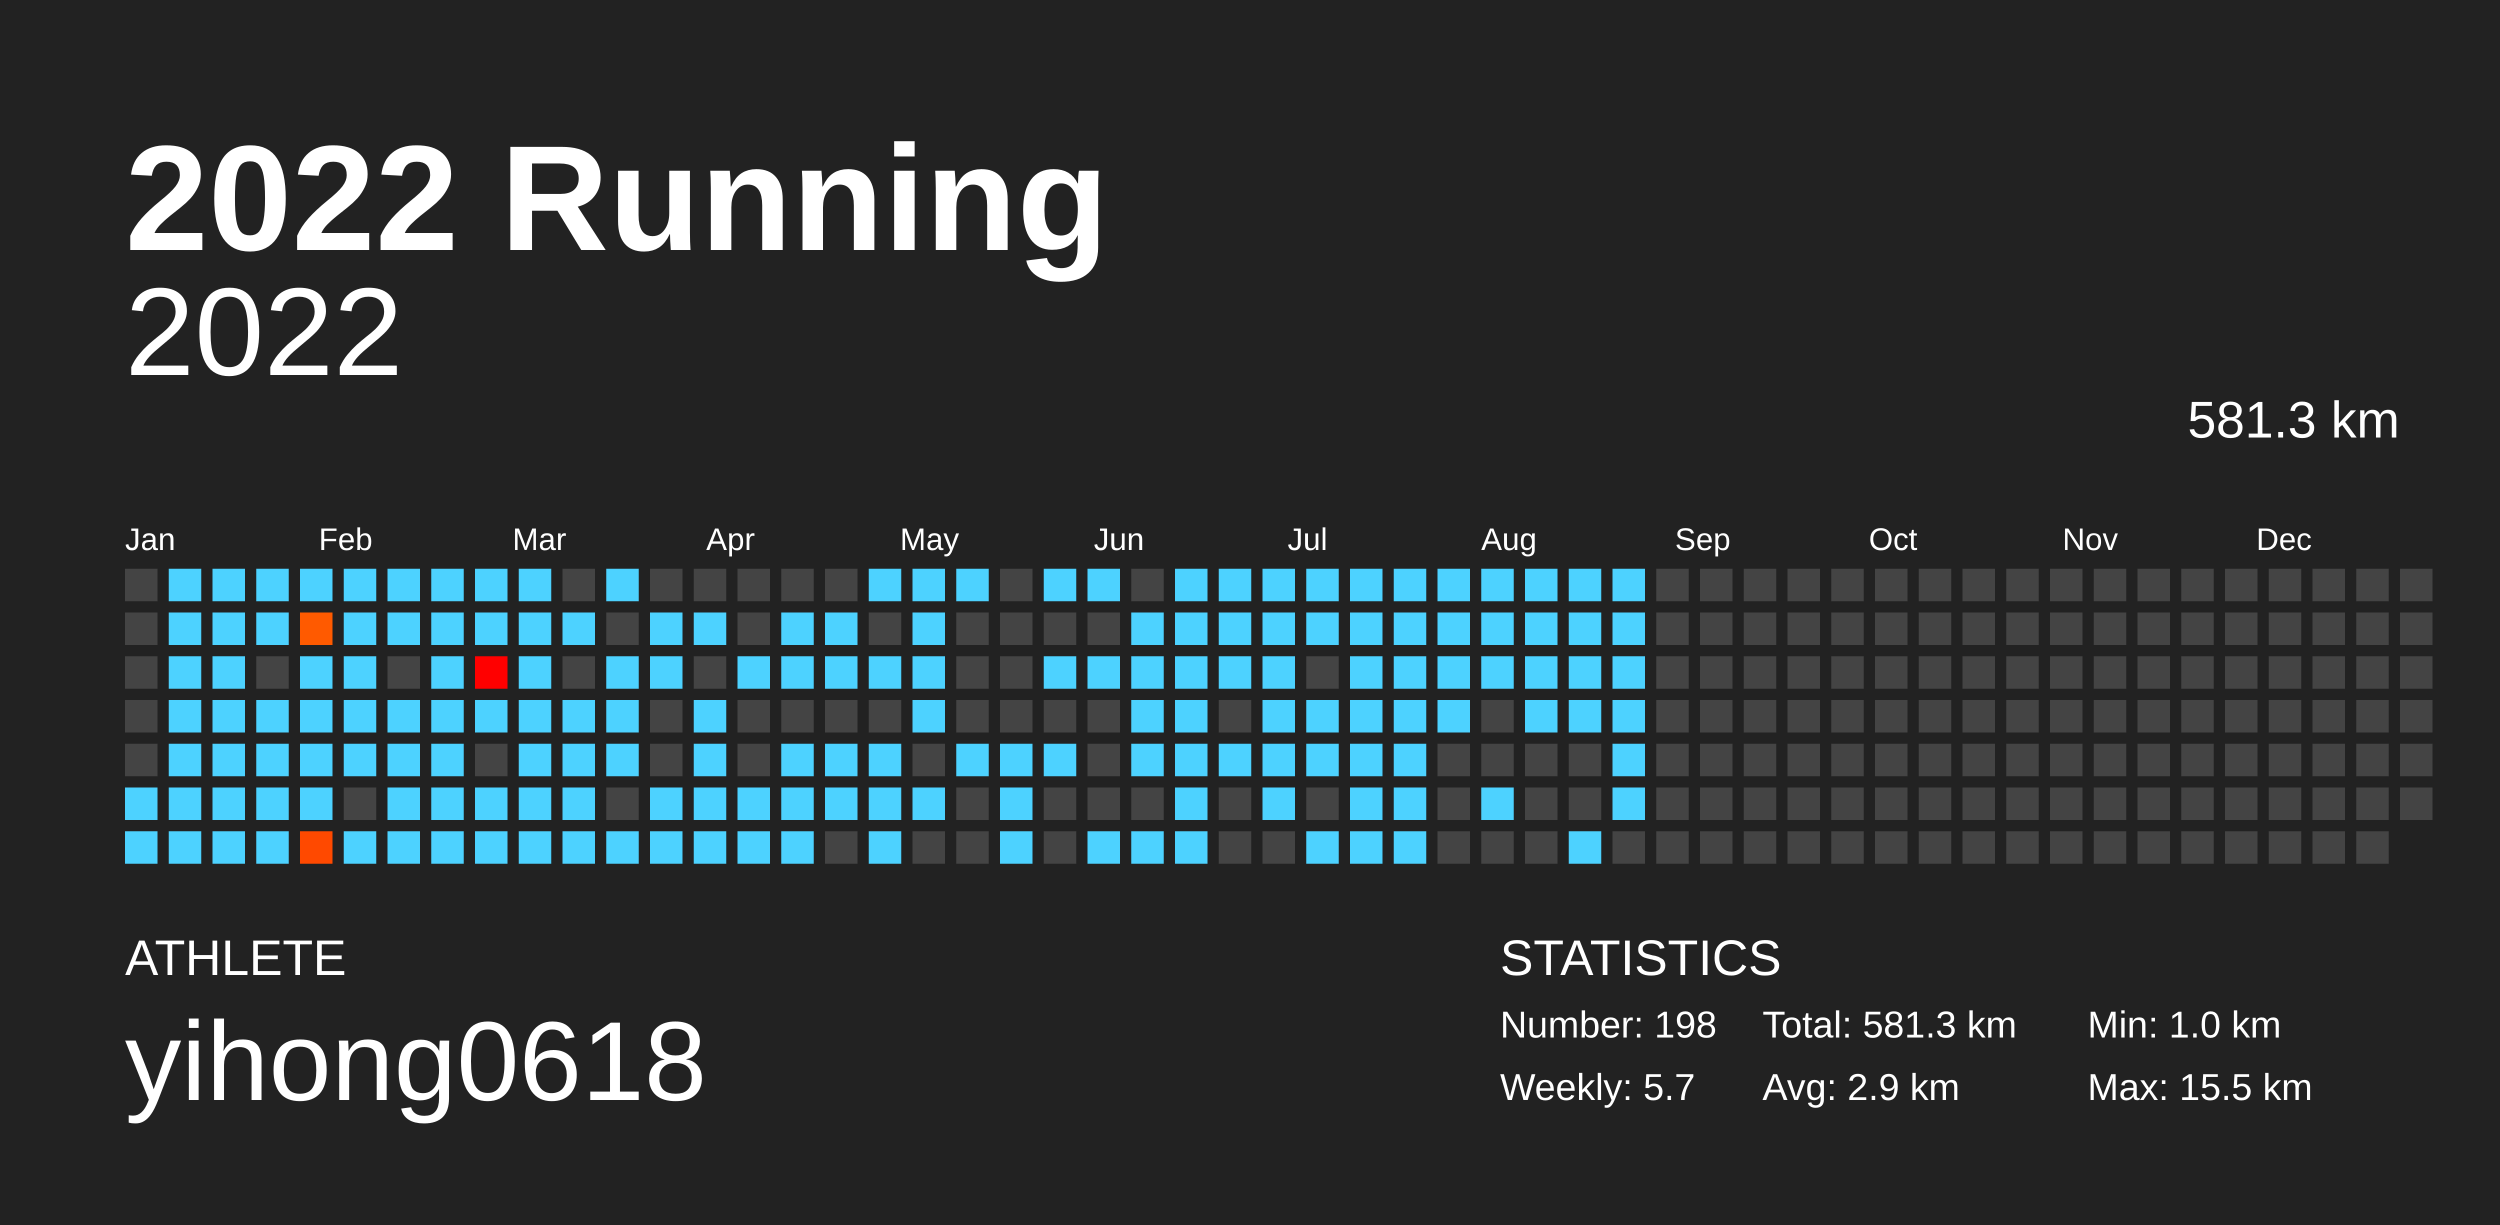
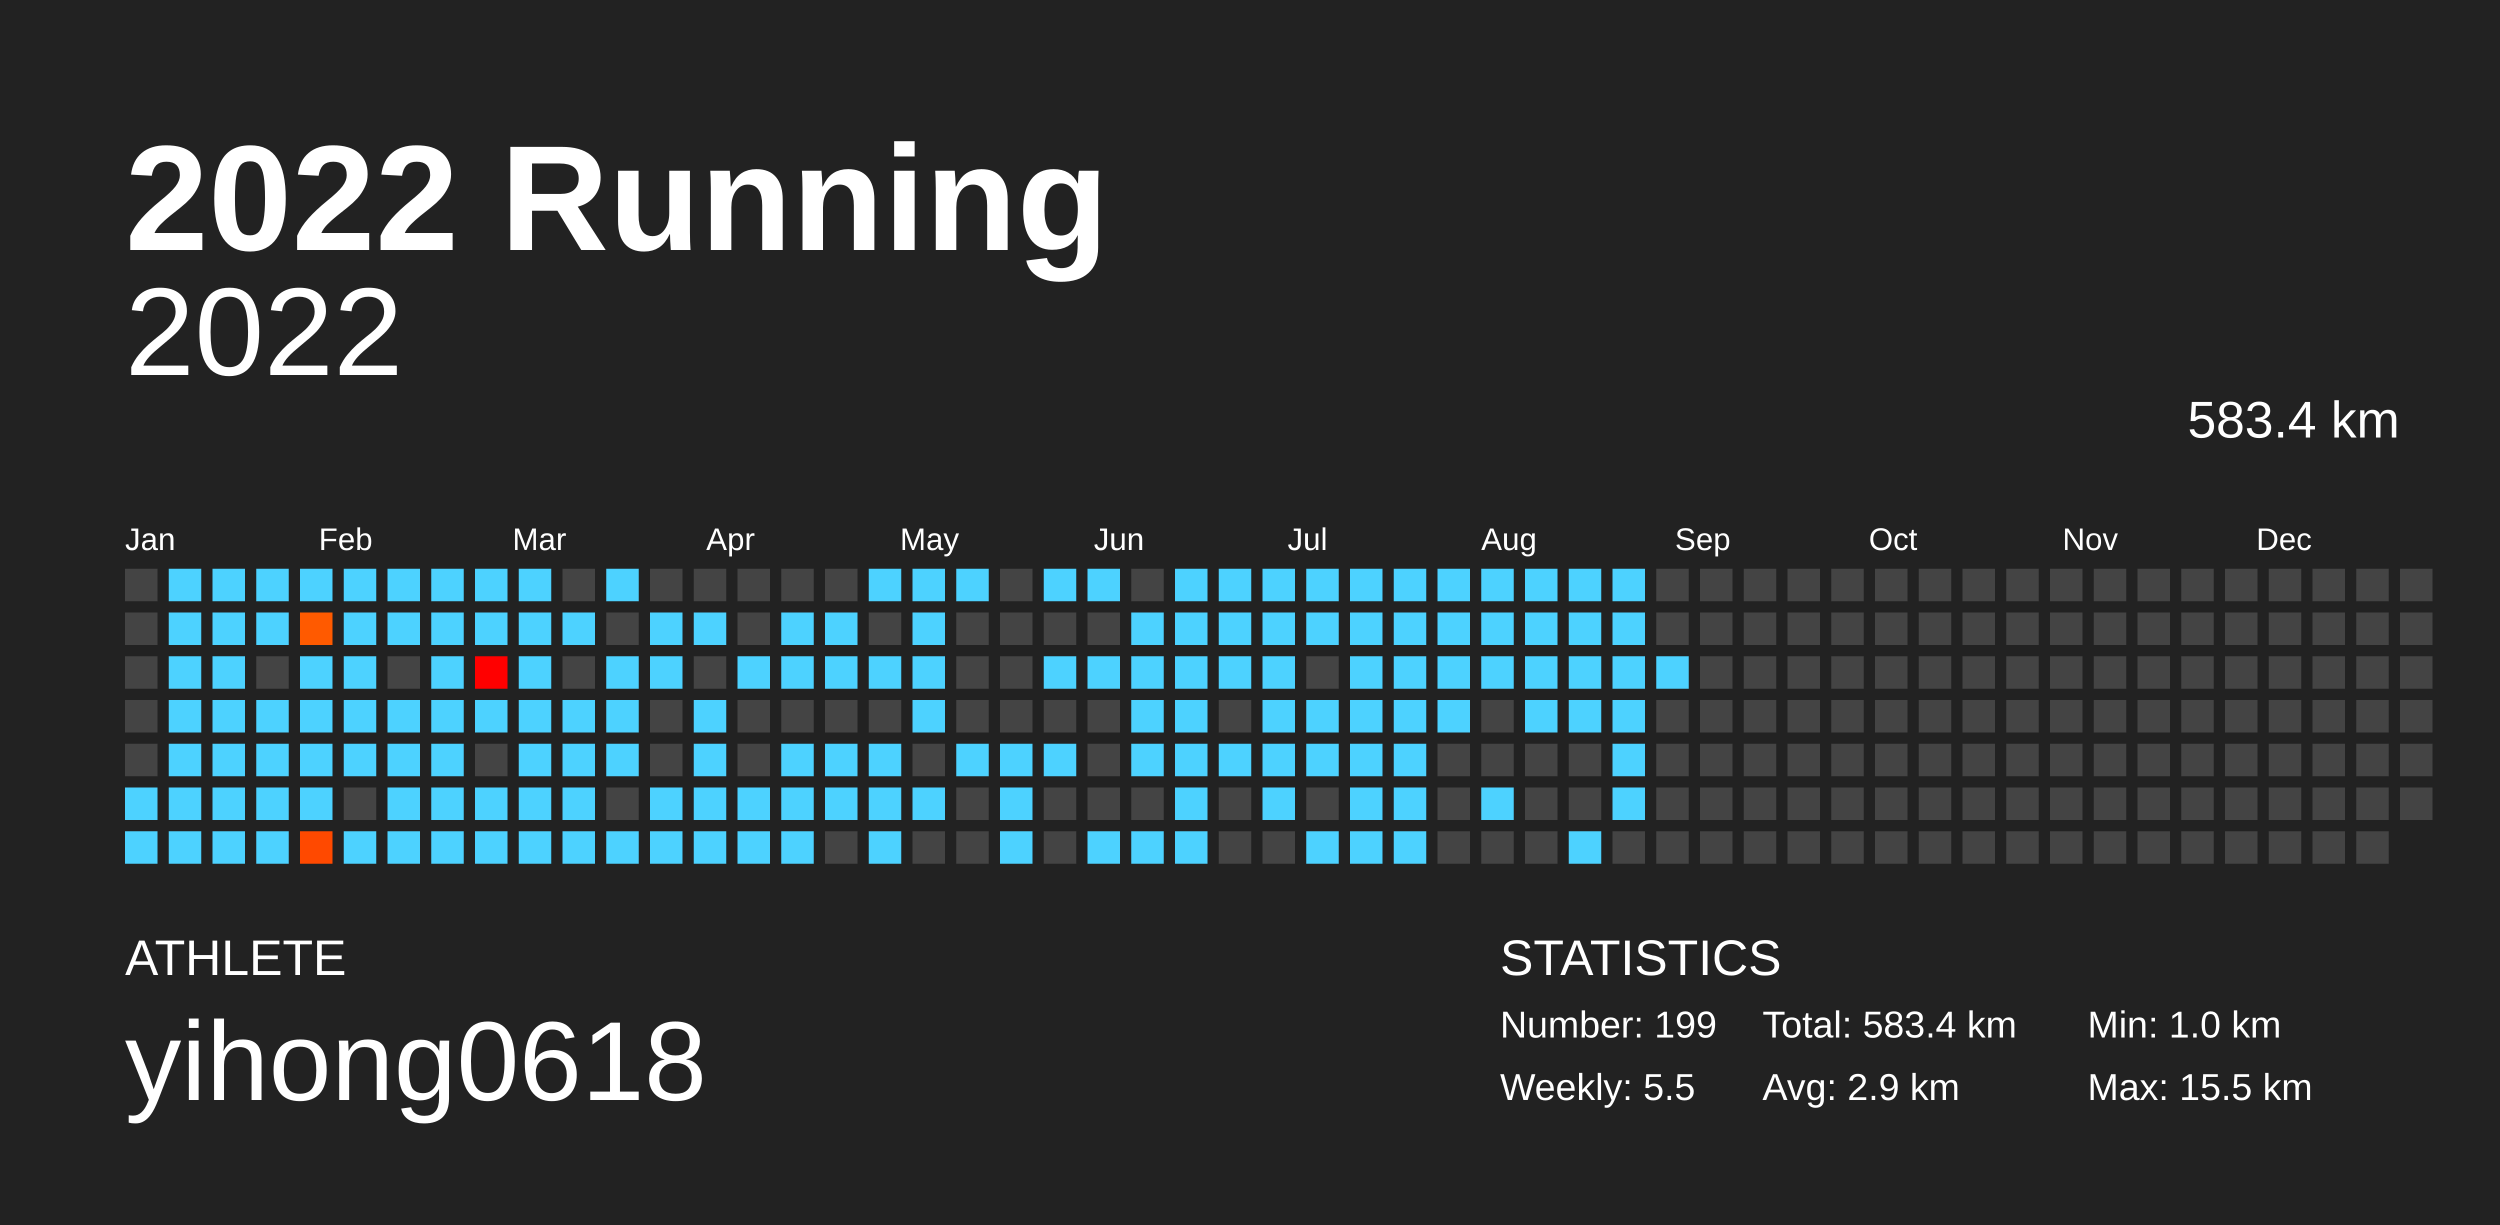
<svg xmlns="http://www.w3.org/2000/svg" baseProfile="full" height="98mm" version="1.1" viewBox="0,0,200,98" width="200mm">
  <defs />
  <rect fill="#222222" height="98" width="200" x="0" y="0" />
  <text fill="#FFFFFF" style="font-size:12px; font-family:Arial; font-weight:bold;" x="10" y="20">2022 Running</text>
  <text fill="#FFFFFF" style="font-size:4px; font-family:Arial" x="10" y="78">ATHLETE</text>
  <text fill="#FFFFFF" style="font-size:9px; font-family:Arial" x="10" y="88">yihong0618</text>
  <text fill="#FFFFFF" style="font-size:4px; font-family:Arial" x="120" y="78">STATISTICS</text>
-   <text fill="#FFFFFF" style="font-size:3px; font-family:Arial" x="120" y="83">Number: 198</text>
-   <text fill="#FFFFFF" style="font-size:3px; font-family:Arial" x="120" y="88">Weekly: 5.7</text>
-   <text fill="#FFFFFF" style="font-size:3px; font-family:Arial" x="141" y="83">Total: 581.3 km</text>
+   <text fill="#FFFFFF" style="font-size:3px; font-family:Arial" x="120" y="83">Number: 199</text>
+   <text fill="#FFFFFF" style="font-size:3px; font-family:Arial" x="120" y="88">Weekly: 5.5</text>
+   <text fill="#FFFFFF" style="font-size:3px; font-family:Arial" x="141" y="83">Total: 583.4 km</text>
  <text fill="#FFFFFF" style="font-size:3px; font-family:Arial" x="141" y="88">Avg: 2.9 km</text>
  <text fill="#FFFFFF" style="font-size:3px; font-family:Arial" x="167" y="83">Min: 1.0 km</text>
  <text fill="#FFFFFF" style="font-size:3px; font-family:Arial" x="167" y="88">Max: 15.5 km</text>
  <text alignment-baseline="hanging" fill="#FFFFFF" style="font-size:10.0px; font-family:Arial;" x="10" y="30">2022</text>
-   <text alignment-baseline="hanging" fill="#FFFFFF" style="font-size:4.125px; font-family:Arial;" x="175" y="35">581.3 km</text>
+   <text alignment-baseline="hanging" fill="#FFFFFF" style="font-size:4.125px; font-family:Arial;" x="175" y="35">583.4 km</text>
  <text fill="#FFFFFF" style="font-size:2.5px; font-family:Arial" x="10.0" y="44">Jan</text>
  <text fill="#FFFFFF" style="font-size:2.5px; font-family:Arial" x="25.5" y="44">Feb</text>
  <text fill="#FFFFFF" style="font-size:2.5px; font-family:Arial" x="41.0" y="44">Mar</text>
  <text fill="#FFFFFF" style="font-size:2.5px; font-family:Arial" x="56.5" y="44">Apr</text>
  <text fill="#FFFFFF" style="font-size:2.5px; font-family:Arial" x="72.0" y="44">May</text>
  <text fill="#FFFFFF" style="font-size:2.5px; font-family:Arial" x="87.5" y="44">Jun</text>
  <text fill="#FFFFFF" style="font-size:2.5px; font-family:Arial" x="103.0" y="44">Jul</text>
  <text fill="#FFFFFF" style="font-size:2.5px; font-family:Arial" x="118.5" y="44">Aug</text>
  <text fill="#FFFFFF" style="font-size:2.5px; font-family:Arial" x="134.0" y="44">Sep</text>
  <text fill="#FFFFFF" style="font-size:2.5px; font-family:Arial" x="149.5" y="44">Oct</text>
  <text fill="#FFFFFF" style="font-size:2.5px; font-family:Arial" x="165.0" y="44">Nov</text>
  <text fill="#FFFFFF" style="font-size:2.5px; font-family:Arial" x="180.5" y="44">Dec</text>
  <rect fill="#444444" height="2.6" width="2.6" x="10.0" y="45.5" />
  <rect fill="#444444" height="2.6" width="2.6" x="10.0" y="49.0" />
  <rect fill="#444444" height="2.6" width="2.6" x="10.0" y="52.5" />
  <rect fill="#444444" height="2.6" width="2.6" x="10.0" y="56.0" />
  <rect fill="#444444" height="2.6" width="2.6" x="10.0" y="59.5" />
  <rect fill="#4dd2ff" height="2.6" width="2.6" x="10.0" y="63.0" />
  <rect fill="#4dd2ff" height="2.6" width="2.6" x="10.0" y="66.5" />
  <rect fill="#4dd2ff" height="2.6" width="2.6" x="13.5" y="45.5" />
  <rect fill="#4dd2ff" height="2.6" width="2.6" x="13.5" y="49.0" />
  <rect fill="#4dd2ff" height="2.6" width="2.6" x="13.5" y="52.5" />
  <rect fill="#4dd2ff" height="2.6" width="2.6" x="13.5" y="56.0" />
  <rect fill="#4dd2ff" height="2.6" width="2.6" x="13.5" y="59.5" />
  <rect fill="#4dd2ff" height="2.6" width="2.6" x="13.5" y="63.0" />
  <rect fill="#4dd2ff" height="2.6" width="2.6" x="13.5" y="66.5" />
  <rect fill="#4dd2ff" height="2.6" width="2.6" x="17.0" y="45.5" />
  <rect fill="#4dd2ff" height="2.6" width="2.6" x="17.0" y="49.0" />
  <rect fill="#4dd2ff" height="2.6" width="2.6" x="17.0" y="52.5" />
  <rect fill="#4dd2ff" height="2.6" width="2.6" x="17.0" y="56.0" />
  <rect fill="#4dd2ff" height="2.6" width="2.6" x="17.0" y="59.5" />
  <rect fill="#4dd2ff" height="2.6" width="2.6" x="17.0" y="63.0" />
  <rect fill="#4dd2ff" height="2.6" width="2.6" x="17.0" y="66.5" />
  <rect fill="#4dd2ff" height="2.6" width="2.6" x="20.5" y="45.5" />
  <rect fill="#4dd2ff" height="2.6" width="2.6" x="20.5" y="49.0" />
  <rect fill="#444444" height="2.6" width="2.6" x="20.5" y="52.5" />
  <rect fill="#4dd2ff" height="2.6" width="2.6" x="20.5" y="56.0" />
  <rect fill="#4dd2ff" height="2.6" width="2.6" x="20.5" y="59.5" />
  <rect fill="#4dd2ff" height="2.6" width="2.6" x="20.5" y="63.0" />
  <rect fill="#4dd2ff" height="2.6" width="2.6" x="20.5" y="66.5" />
  <rect fill="#4dd2ff" height="2.6" width="2.6" x="24.0" y="45.5" />
  <rect fill="#ff5a00" height="2.6" width="2.6" x="24.0" y="49.0" />
  <rect fill="#4dd2ff" height="2.6" width="2.6" x="24.0" y="52.5" />
  <rect fill="#4dd2ff" height="2.6" width="2.6" x="24.0" y="56.0" />
  <rect fill="#4dd2ff" height="2.6" width="2.6" x="24.0" y="59.5" />
  <rect fill="#4dd2ff" height="2.6" width="2.6" x="24.0" y="63.0" />
  <rect fill="#ff4900" height="2.6" width="2.6" x="24.0" y="66.5" />
  <rect fill="#4dd2ff" height="2.6" width="2.6" x="27.5" y="45.5" />
  <rect fill="#4dd2ff" height="2.6" width="2.6" x="27.5" y="49.0" />
  <rect fill="#4dd2ff" height="2.6" width="2.6" x="27.5" y="52.5" />
  <rect fill="#4dd2ff" height="2.6" width="2.6" x="27.5" y="56.0" />
  <rect fill="#4dd2ff" height="2.6" width="2.6" x="27.5" y="59.5" />
  <rect fill="#444444" height="2.6" width="2.6" x="27.5" y="63.0" />
  <rect fill="#4dd2ff" height="2.6" width="2.6" x="27.5" y="66.5" />
  <rect fill="#4dd2ff" height="2.6" width="2.6" x="31.0" y="45.5" />
  <rect fill="#4dd2ff" height="2.6" width="2.6" x="31.0" y="49.0" />
  <rect fill="#444444" height="2.6" width="2.6" x="31.0" y="52.5" />
  <rect fill="#4dd2ff" height="2.6" width="2.6" x="31.0" y="56.0" />
  <rect fill="#4dd2ff" height="2.6" width="2.6" x="31.0" y="59.5" />
  <rect fill="#4dd2ff" height="2.6" width="2.6" x="31.0" y="63.0" />
  <rect fill="#4dd2ff" height="2.6" width="2.6" x="31.0" y="66.5" />
  <rect fill="#4dd2ff" height="2.6" width="2.6" x="34.5" y="45.5" />
  <rect fill="#4dd2ff" height="2.6" width="2.6" x="34.5" y="49.0" />
  <rect fill="#4dd2ff" height="2.6" width="2.6" x="34.5" y="52.5" />
  <rect fill="#4dd2ff" height="2.6" width="2.6" x="34.5" y="56.0" />
  <rect fill="#4dd2ff" height="2.6" width="2.6" x="34.5" y="59.5" />
  <rect fill="#4dd2ff" height="2.6" width="2.6" x="34.5" y="63.0" />
  <rect fill="#4dd2ff" height="2.6" width="2.6" x="34.5" y="66.5" />
  <rect fill="#4dd2ff" height="2.6" width="2.6" x="38.0" y="45.5" />
  <rect fill="#4dd2ff" height="2.6" width="2.6" x="38.0" y="49.0" />
  <rect fill="#ff0000" height="2.6" width="2.6" x="38.0" y="52.5" />
  <rect fill="#4dd2ff" height="2.6" width="2.6" x="38.0" y="56.0" />
  <rect fill="#444444" height="2.6" width="2.6" x="38.0" y="59.5" />
  <rect fill="#4dd2ff" height="2.6" width="2.6" x="38.0" y="63.0" />
  <rect fill="#4dd2ff" height="2.6" width="2.6" x="38.0" y="66.5" />
  <rect fill="#4dd2ff" height="2.6" width="2.6" x="41.5" y="45.5" />
  <rect fill="#4dd2ff" height="2.6" width="2.6" x="41.5" y="49.0" />
  <rect fill="#4dd2ff" height="2.6" width="2.6" x="41.5" y="52.5" />
  <rect fill="#4dd2ff" height="2.6" width="2.6" x="41.5" y="56.0" />
  <rect fill="#4dd2ff" height="2.6" width="2.6" x="41.5" y="59.5" />
  <rect fill="#4dd2ff" height="2.6" width="2.6" x="41.5" y="63.0" />
  <rect fill="#4dd2ff" height="2.6" width="2.6" x="41.5" y="66.5" />
  <rect fill="#444444" height="2.6" width="2.6" x="45.0" y="45.5" />
  <rect fill="#4dd2ff" height="2.6" width="2.6" x="45.0" y="49.0" />
  <rect fill="#444444" height="2.6" width="2.6" x="45.0" y="52.5" />
  <rect fill="#4dd2ff" height="2.6" width="2.6" x="45.0" y="56.0" />
  <rect fill="#4dd2ff" height="2.6" width="2.6" x="45.0" y="59.5" />
  <rect fill="#4dd2ff" height="2.6" width="2.6" x="45.0" y="63.0" />
  <rect fill="#4dd2ff" height="2.6" width="2.6" x="45.0" y="66.5" />
  <rect fill="#4dd2ff" height="2.6" width="2.6" x="48.5" y="45.5" />
  <rect fill="#444444" height="2.6" width="2.6" x="48.5" y="49.0" />
  <rect fill="#4dd2ff" height="2.6" width="2.6" x="48.5" y="52.5" />
  <rect fill="#4dd2ff" height="2.6" width="2.6" x="48.5" y="56.0" />
  <rect fill="#4dd2ff" height="2.6" width="2.6" x="48.5" y="59.5" />
  <rect fill="#444444" height="2.6" width="2.6" x="48.5" y="63.0" />
  <rect fill="#4dd2ff" height="2.6" width="2.6" x="48.5" y="66.5" />
  <rect fill="#444444" height="2.6" width="2.6" x="52.0" y="45.5" />
  <rect fill="#4dd2ff" height="2.6" width="2.6" x="52.0" y="49.0" />
  <rect fill="#4dd2ff" height="2.6" width="2.6" x="52.0" y="52.5" />
  <rect fill="#444444" height="2.6" width="2.6" x="52.0" y="56.0" />
  <rect fill="#444444" height="2.6" width="2.6" x="52.0" y="59.5" />
  <rect fill="#4dd2ff" height="2.6" width="2.6" x="52.0" y="63.0" />
  <rect fill="#4dd2ff" height="2.6" width="2.6" x="52.0" y="66.5" />
  <rect fill="#444444" height="2.6" width="2.6" x="55.5" y="45.5" />
  <rect fill="#4dd2ff" height="2.6" width="2.6" x="55.5" y="49.0" />
  <rect fill="#444444" height="2.6" width="2.6" x="55.5" y="52.5" />
  <rect fill="#4dd2ff" height="2.6" width="2.6" x="55.5" y="56.0" />
  <rect fill="#4dd2ff" height="2.6" width="2.6" x="55.5" y="59.5" />
  <rect fill="#4dd2ff" height="2.6" width="2.6" x="55.5" y="63.0" />
  <rect fill="#4dd2ff" height="2.6" width="2.6" x="55.5" y="66.5" />
  <rect fill="#444444" height="2.6" width="2.6" x="59.0" y="45.5" />
  <rect fill="#444444" height="2.6" width="2.6" x="59.0" y="49.0" />
  <rect fill="#4dd2ff" height="2.6" width="2.6" x="59.0" y="52.5" />
  <rect fill="#444444" height="2.6" width="2.6" x="59.0" y="56.0" />
  <rect fill="#444444" height="2.6" width="2.6" x="59.0" y="59.5" />
  <rect fill="#4dd2ff" height="2.6" width="2.6" x="59.0" y="63.0" />
  <rect fill="#4dd2ff" height="2.6" width="2.6" x="59.0" y="66.5" />
  <rect fill="#444444" height="2.6" width="2.6" x="62.5" y="45.5" />
  <rect fill="#4dd2ff" height="2.6" width="2.6" x="62.5" y="49.0" />
  <rect fill="#4dd2ff" height="2.6" width="2.6" x="62.5" y="52.5" />
  <rect fill="#444444" height="2.6" width="2.6" x="62.5" y="56.0" />
  <rect fill="#4dd2ff" height="2.6" width="2.6" x="62.5" y="59.5" />
  <rect fill="#4dd2ff" height="2.6" width="2.6" x="62.5" y="63.0" />
  <rect fill="#4dd2ff" height="2.6" width="2.6" x="62.5" y="66.5" />
  <rect fill="#444444" height="2.6" width="2.6" x="66.0" y="45.5" />
  <rect fill="#4dd2ff" height="2.6" width="2.6" x="66.0" y="49.0" />
  <rect fill="#4dd2ff" height="2.6" width="2.6" x="66.0" y="52.5" />
  <rect fill="#444444" height="2.6" width="2.6" x="66.0" y="56.0" />
  <rect fill="#4dd2ff" height="2.6" width="2.6" x="66.0" y="59.5" />
  <rect fill="#4dd2ff" height="2.6" width="2.6" x="66.0" y="63.0" />
  <rect fill="#444444" height="2.6" width="2.6" x="66.0" y="66.5" />
  <rect fill="#4dd2ff" height="2.6" width="2.6" x="69.5" y="45.5" />
  <rect fill="#444444" height="2.6" width="2.6" x="69.5" y="49.0" />
  <rect fill="#4dd2ff" height="2.6" width="2.6" x="69.5" y="52.5" />
  <rect fill="#444444" height="2.6" width="2.6" x="69.5" y="56.0" />
  <rect fill="#4dd2ff" height="2.6" width="2.6" x="69.5" y="59.5" />
  <rect fill="#4dd2ff" height="2.6" width="2.6" x="69.5" y="63.0" />
  <rect fill="#4dd2ff" height="2.6" width="2.6" x="69.5" y="66.5" />
  <rect fill="#4dd2ff" height="2.6" width="2.6" x="73.0" y="45.5" />
  <rect fill="#4dd2ff" height="2.6" width="2.6" x="73.0" y="49.0" />
  <rect fill="#4dd2ff" height="2.6" width="2.6" x="73.0" y="52.5" />
  <rect fill="#4dd2ff" height="2.6" width="2.6" x="73.0" y="56.0" />
  <rect fill="#444444" height="2.6" width="2.6" x="73.0" y="59.5" />
  <rect fill="#4dd2ff" height="2.6" width="2.6" x="73.0" y="63.0" />
  <rect fill="#444444" height="2.6" width="2.6" x="73.0" y="66.5" />
  <rect fill="#4dd2ff" height="2.6" width="2.6" x="76.5" y="45.5" />
  <rect fill="#444444" height="2.6" width="2.6" x="76.5" y="49.0" />
  <rect fill="#444444" height="2.6" width="2.6" x="76.5" y="52.5" />
  <rect fill="#444444" height="2.6" width="2.6" x="76.5" y="56.0" />
  <rect fill="#4dd2ff" height="2.6" width="2.6" x="76.5" y="59.5" />
  <rect fill="#444444" height="2.6" width="2.6" x="76.5" y="63.0" />
  <rect fill="#444444" height="2.6" width="2.6" x="76.5" y="66.5" />
  <rect fill="#444444" height="2.6" width="2.6" x="80.0" y="45.5" />
  <rect fill="#444444" height="2.6" width="2.6" x="80.0" y="49.0" />
  <rect fill="#444444" height="2.6" width="2.6" x="80.0" y="52.5" />
  <rect fill="#444444" height="2.6" width="2.6" x="80.0" y="56.0" />
  <rect fill="#4dd2ff" height="2.6" width="2.6" x="80.0" y="59.5" />
  <rect fill="#4dd2ff" height="2.6" width="2.6" x="80.0" y="63.0" />
  <rect fill="#4dd2ff" height="2.6" width="2.6" x="80.0" y="66.5" />
  <rect fill="#4dd2ff" height="2.6" width="2.6" x="83.5" y="45.5" />
  <rect fill="#444444" height="2.6" width="2.6" x="83.5" y="49.0" />
  <rect fill="#4dd2ff" height="2.6" width="2.6" x="83.5" y="52.5" />
  <rect fill="#444444" height="2.6" width="2.6" x="83.5" y="56.0" />
  <rect fill="#4dd2ff" height="2.6" width="2.6" x="83.5" y="59.5" />
  <rect fill="#444444" height="2.6" width="2.6" x="83.5" y="63.0" />
  <rect fill="#444444" height="2.6" width="2.6" x="83.5" y="66.5" />
  <rect fill="#4dd2ff" height="2.6" width="2.6" x="87.0" y="45.5" />
  <rect fill="#444444" height="2.6" width="2.6" x="87.0" y="49.0" />
  <rect fill="#4dd2ff" height="2.6" width="2.6" x="87.0" y="52.5" />
  <rect fill="#444444" height="2.6" width="2.6" x="87.0" y="56.0" />
  <rect fill="#444444" height="2.6" width="2.6" x="87.0" y="59.5" />
  <rect fill="#444444" height="2.6" width="2.6" x="87.0" y="63.0" />
  <rect fill="#4dd2ff" height="2.6" width="2.6" x="87.0" y="66.5" />
  <rect fill="#444444" height="2.6" width="2.6" x="90.5" y="45.5" />
  <rect fill="#4dd2ff" height="2.6" width="2.6" x="90.5" y="49.0" />
  <rect fill="#4dd2ff" height="2.6" width="2.6" x="90.5" y="52.5" />
  <rect fill="#4dd2ff" height="2.6" width="2.6" x="90.5" y="56.0" />
  <rect fill="#4dd2ff" height="2.6" width="2.6" x="90.5" y="59.5" />
  <rect fill="#444444" height="2.6" width="2.6" x="90.5" y="63.0" />
  <rect fill="#4dd2ff" height="2.6" width="2.6" x="90.5" y="66.5" />
  <rect fill="#4dd2ff" height="2.6" width="2.6" x="94.0" y="45.5" />
  <rect fill="#4dd2ff" height="2.6" width="2.6" x="94.0" y="49.0" />
  <rect fill="#4dd2ff" height="2.6" width="2.6" x="94.0" y="52.5" />
  <rect fill="#4dd2ff" height="2.6" width="2.6" x="94.0" y="56.0" />
  <rect fill="#4dd2ff" height="2.6" width="2.6" x="94.0" y="59.5" />
  <rect fill="#4dd2ff" height="2.6" width="2.6" x="94.0" y="63.0" />
  <rect fill="#4dd2ff" height="2.6" width="2.6" x="94.0" y="66.5" />
  <rect fill="#4dd2ff" height="2.6" width="2.6" x="97.5" y="45.5" />
  <rect fill="#4dd2ff" height="2.6" width="2.6" x="97.5" y="49.0" />
  <rect fill="#4dd2ff" height="2.6" width="2.6" x="97.5" y="52.5" />
  <rect fill="#444444" height="2.6" width="2.6" x="97.5" y="56.0" />
  <rect fill="#4dd2ff" height="2.6" width="2.6" x="97.5" y="59.5" />
  <rect fill="#444444" height="2.6" width="2.6" x="97.5" y="63.0" />
  <rect fill="#444444" height="2.6" width="2.6" x="97.5" y="66.5" />
  <rect fill="#4dd2ff" height="2.6" width="2.6" x="101.0" y="45.5" />
  <rect fill="#4dd2ff" height="2.6" width="2.6" x="101.0" y="49.0" />
  <rect fill="#4dd2ff" height="2.6" width="2.6" x="101.0" y="52.5" />
  <rect fill="#4dd2ff" height="2.6" width="2.6" x="101.0" y="56.0" />
  <rect fill="#4dd2ff" height="2.6" width="2.6" x="101.0" y="59.5" />
  <rect fill="#4dd2ff" height="2.6" width="2.6" x="101.0" y="63.0" />
  <rect fill="#444444" height="2.6" width="2.6" x="101.0" y="66.5" />
  <rect fill="#4dd2ff" height="2.6" width="2.6" x="104.5" y="45.5" />
  <rect fill="#4dd2ff" height="2.6" width="2.6" x="104.5" y="49.0" />
  <rect fill="#444444" height="2.6" width="2.6" x="104.5" y="52.5" />
  <rect fill="#4dd2ff" height="2.6" width="2.6" x="104.5" y="56.0" />
  <rect fill="#4dd2ff" height="2.6" width="2.6" x="104.5" y="59.5" />
  <rect fill="#444444" height="2.6" width="2.6" x="104.5" y="63.0" />
  <rect fill="#4dd2ff" height="2.6" width="2.6" x="104.5" y="66.5" />
  <rect fill="#4dd2ff" height="2.6" width="2.6" x="108.0" y="45.5" />
  <rect fill="#4dd2ff" height="2.6" width="2.6" x="108.0" y="49.0" />
  <rect fill="#4dd2ff" height="2.6" width="2.6" x="108.0" y="52.5" />
  <rect fill="#4dd2ff" height="2.6" width="2.6" x="108.0" y="56.0" />
  <rect fill="#4dd2ff" height="2.6" width="2.6" x="108.0" y="59.5" />
  <rect fill="#4dd2ff" height="2.6" width="2.6" x="108.0" y="63.0" />
  <rect fill="#4dd2ff" height="2.6" width="2.6" x="108.0" y="66.5" />
  <rect fill="#4dd2ff" height="2.6" width="2.6" x="111.5" y="45.5" />
  <rect fill="#4dd2ff" height="2.6" width="2.6" x="111.5" y="49.0" />
  <rect fill="#4dd2ff" height="2.6" width="2.6" x="111.5" y="52.5" />
  <rect fill="#4dd2ff" height="2.6" width="2.6" x="111.5" y="56.0" />
  <rect fill="#4dd2ff" height="2.6" width="2.6" x="111.5" y="59.5" />
  <rect fill="#4dd2ff" height="2.6" width="2.6" x="111.5" y="63.0" />
  <rect fill="#4dd2ff" height="2.6" width="2.6" x="111.5" y="66.5" />
  <rect fill="#4dd2ff" height="2.6" width="2.6" x="115.0" y="45.5" />
  <rect fill="#4dd2ff" height="2.6" width="2.6" x="115.0" y="49.0" />
  <rect fill="#4dd2ff" height="2.6" width="2.6" x="115.0" y="52.5" />
  <rect fill="#4dd2ff" height="2.6" width="2.6" x="115.0" y="56.0" />
  <rect fill="#444444" height="2.6" width="2.6" x="115.0" y="59.5" />
  <rect fill="#444444" height="2.6" width="2.6" x="115.0" y="63.0" />
  <rect fill="#444444" height="2.6" width="2.6" x="115.0" y="66.5" />
  <rect fill="#4dd2ff" height="2.6" width="2.6" x="118.5" y="45.5" />
  <rect fill="#4dd2ff" height="2.6" width="2.6" x="118.5" y="49.0" />
  <rect fill="#4dd2ff" height="2.6" width="2.6" x="118.5" y="52.5" />
  <rect fill="#444444" height="2.6" width="2.6" x="118.5" y="56.0" />
  <rect fill="#444444" height="2.6" width="2.6" x="118.5" y="59.5" />
  <rect fill="#4dd2ff" height="2.6" width="2.6" x="118.5" y="63.0" />
  <rect fill="#444444" height="2.6" width="2.6" x="118.5" y="66.5" />
  <rect fill="#4dd2ff" height="2.6" width="2.6" x="122.0" y="45.5" />
  <rect fill="#4dd2ff" height="2.6" width="2.6" x="122.0" y="49.0" />
  <rect fill="#4dd2ff" height="2.6" width="2.6" x="122.0" y="52.5" />
  <rect fill="#4dd2ff" height="2.6" width="2.6" x="122.0" y="56.0" />
  <rect fill="#444444" height="2.6" width="2.6" x="122.0" y="59.5" />
  <rect fill="#444444" height="2.6" width="2.6" x="122.0" y="63.0" />
  <rect fill="#444444" height="2.6" width="2.6" x="122.0" y="66.5" />
  <rect fill="#4dd2ff" height="2.6" width="2.6" x="125.5" y="45.5" />
  <rect fill="#4dd2ff" height="2.6" width="2.6" x="125.5" y="49.0" />
  <rect fill="#4dd2ff" height="2.6" width="2.6" x="125.5" y="52.5" />
  <rect fill="#4dd2ff" height="2.6" width="2.6" x="125.5" y="56.0" />
  <rect fill="#444444" height="2.6" width="2.6" x="125.5" y="59.5" />
  <rect fill="#444444" height="2.6" width="2.6" x="125.5" y="63.0" />
  <rect fill="#4dd2ff" height="2.6" width="2.6" x="125.5" y="66.5" />
  <rect fill="#4dd2ff" height="2.6" width="2.6" x="129.0" y="45.5" />
  <rect fill="#4dd2ff" height="2.6" width="2.6" x="129.0" y="49.0" />
  <rect fill="#4dd2ff" height="2.6" width="2.6" x="129.0" y="52.5" />
  <rect fill="#4dd2ff" height="2.6" width="2.6" x="129.0" y="56.0" />
  <rect fill="#4dd2ff" height="2.6" width="2.6" x="129.0" y="59.5" />
  <rect fill="#4dd2ff" height="2.6" width="2.6" x="129.0" y="63.0" />
  <rect fill="#444444" height="2.6" width="2.6" x="129.0" y="66.5" />
  <rect fill="#444444" height="2.6" width="2.6" x="132.5" y="45.5" />
  <rect fill="#444444" height="2.6" width="2.6" x="132.5" y="49.0" />
-   <rect fill="#444444" height="2.6" width="2.6" x="132.5" y="52.5" />
+   <rect fill="#4dd2ff" height="2.6" width="2.6" x="132.5" y="52.5" />
  <rect fill="#444444" height="2.6" width="2.6" x="132.5" y="56.0" />
  <rect fill="#444444" height="2.6" width="2.6" x="132.5" y="59.5" />
  <rect fill="#444444" height="2.6" width="2.6" x="132.5" y="63.0" />
  <rect fill="#444444" height="2.6" width="2.6" x="132.5" y="66.5" />
  <rect fill="#444444" height="2.6" width="2.6" x="136.0" y="45.5" />
  <rect fill="#444444" height="2.6" width="2.6" x="136.0" y="49.0" />
  <rect fill="#444444" height="2.6" width="2.6" x="136.0" y="52.5" />
  <rect fill="#444444" height="2.6" width="2.6" x="136.0" y="56.0" />
  <rect fill="#444444" height="2.6" width="2.6" x="136.0" y="59.5" />
  <rect fill="#444444" height="2.6" width="2.6" x="136.0" y="63.0" />
  <rect fill="#444444" height="2.6" width="2.6" x="136.0" y="66.5" />
  <rect fill="#444444" height="2.6" width="2.6" x="139.5" y="45.5" />
  <rect fill="#444444" height="2.6" width="2.6" x="139.5" y="49.0" />
  <rect fill="#444444" height="2.6" width="2.6" x="139.5" y="52.5" />
  <rect fill="#444444" height="2.6" width="2.6" x="139.5" y="56.0" />
  <rect fill="#444444" height="2.6" width="2.6" x="139.5" y="59.5" />
  <rect fill="#444444" height="2.6" width="2.6" x="139.5" y="63.0" />
  <rect fill="#444444" height="2.6" width="2.6" x="139.5" y="66.5" />
  <rect fill="#444444" height="2.6" width="2.6" x="143.0" y="45.5" />
  <rect fill="#444444" height="2.6" width="2.6" x="143.0" y="49.0" />
  <rect fill="#444444" height="2.6" width="2.6" x="143.0" y="52.5" />
  <rect fill="#444444" height="2.6" width="2.6" x="143.0" y="56.0" />
  <rect fill="#444444" height="2.6" width="2.6" x="143.0" y="59.5" />
  <rect fill="#444444" height="2.6" width="2.6" x="143.0" y="63.0" />
  <rect fill="#444444" height="2.6" width="2.6" x="143.0" y="66.5" />
  <rect fill="#444444" height="2.6" width="2.6" x="146.5" y="45.5" />
  <rect fill="#444444" height="2.6" width="2.6" x="146.5" y="49.0" />
  <rect fill="#444444" height="2.6" width="2.6" x="146.5" y="52.5" />
  <rect fill="#444444" height="2.6" width="2.6" x="146.5" y="56.0" />
  <rect fill="#444444" height="2.6" width="2.6" x="146.5" y="59.5" />
  <rect fill="#444444" height="2.6" width="2.6" x="146.5" y="63.0" />
  <rect fill="#444444" height="2.6" width="2.6" x="146.5" y="66.5" />
  <rect fill="#444444" height="2.6" width="2.6" x="150.0" y="45.5" />
  <rect fill="#444444" height="2.6" width="2.6" x="150.0" y="49.0" />
  <rect fill="#444444" height="2.6" width="2.6" x="150.0" y="52.5" />
  <rect fill="#444444" height="2.6" width="2.6" x="150.0" y="56.0" />
  <rect fill="#444444" height="2.6" width="2.6" x="150.0" y="59.5" />
  <rect fill="#444444" height="2.6" width="2.6" x="150.0" y="63.0" />
  <rect fill="#444444" height="2.6" width="2.6" x="150.0" y="66.5" />
  <rect fill="#444444" height="2.6" width="2.6" x="153.5" y="45.5" />
  <rect fill="#444444" height="2.6" width="2.6" x="153.5" y="49.0" />
  <rect fill="#444444" height="2.6" width="2.6" x="153.5" y="52.5" />
  <rect fill="#444444" height="2.6" width="2.6" x="153.5" y="56.0" />
  <rect fill="#444444" height="2.6" width="2.6" x="153.5" y="59.5" />
  <rect fill="#444444" height="2.6" width="2.6" x="153.5" y="63.0" />
  <rect fill="#444444" height="2.6" width="2.6" x="153.5" y="66.5" />
  <rect fill="#444444" height="2.6" width="2.6" x="157.0" y="45.5" />
  <rect fill="#444444" height="2.6" width="2.6" x="157.0" y="49.0" />
  <rect fill="#444444" height="2.6" width="2.6" x="157.0" y="52.5" />
  <rect fill="#444444" height="2.6" width="2.6" x="157.0" y="56.0" />
  <rect fill="#444444" height="2.6" width="2.6" x="157.0" y="59.5" />
  <rect fill="#444444" height="2.6" width="2.6" x="157.0" y="63.0" />
  <rect fill="#444444" height="2.6" width="2.6" x="157.0" y="66.5" />
  <rect fill="#444444" height="2.6" width="2.6" x="160.5" y="45.5" />
  <rect fill="#444444" height="2.6" width="2.6" x="160.5" y="49.0" />
  <rect fill="#444444" height="2.6" width="2.6" x="160.5" y="52.5" />
  <rect fill="#444444" height="2.6" width="2.6" x="160.5" y="56.0" />
  <rect fill="#444444" height="2.6" width="2.6" x="160.5" y="59.5" />
  <rect fill="#444444" height="2.6" width="2.6" x="160.5" y="63.0" />
  <rect fill="#444444" height="2.6" width="2.6" x="160.5" y="66.5" />
  <rect fill="#444444" height="2.6" width="2.6" x="164.0" y="45.5" />
  <rect fill="#444444" height="2.6" width="2.6" x="164.0" y="49.0" />
  <rect fill="#444444" height="2.6" width="2.6" x="164.0" y="52.5" />
  <rect fill="#444444" height="2.6" width="2.6" x="164.0" y="56.0" />
  <rect fill="#444444" height="2.6" width="2.6" x="164.0" y="59.5" />
  <rect fill="#444444" height="2.6" width="2.6" x="164.0" y="63.0" />
  <rect fill="#444444" height="2.6" width="2.6" x="164.0" y="66.5" />
  <rect fill="#444444" height="2.6" width="2.6" x="167.5" y="45.5" />
  <rect fill="#444444" height="2.6" width="2.6" x="167.5" y="49.0" />
  <rect fill="#444444" height="2.6" width="2.6" x="167.5" y="52.5" />
  <rect fill="#444444" height="2.6" width="2.6" x="167.5" y="56.0" />
  <rect fill="#444444" height="2.6" width="2.6" x="167.5" y="59.5" />
  <rect fill="#444444" height="2.6" width="2.6" x="167.5" y="63.0" />
  <rect fill="#444444" height="2.6" width="2.6" x="167.5" y="66.5" />
  <rect fill="#444444" height="2.6" width="2.6" x="171.0" y="45.5" />
  <rect fill="#444444" height="2.6" width="2.6" x="171.0" y="49.0" />
  <rect fill="#444444" height="2.6" width="2.6" x="171.0" y="52.5" />
  <rect fill="#444444" height="2.6" width="2.6" x="171.0" y="56.0" />
  <rect fill="#444444" height="2.6" width="2.6" x="171.0" y="59.5" />
  <rect fill="#444444" height="2.6" width="2.6" x="171.0" y="63.0" />
  <rect fill="#444444" height="2.6" width="2.6" x="171.0" y="66.5" />
  <rect fill="#444444" height="2.6" width="2.6" x="174.5" y="45.5" />
  <rect fill="#444444" height="2.6" width="2.6" x="174.5" y="49.0" />
  <rect fill="#444444" height="2.6" width="2.6" x="174.5" y="52.5" />
  <rect fill="#444444" height="2.6" width="2.6" x="174.5" y="56.0" />
  <rect fill="#444444" height="2.6" width="2.6" x="174.5" y="59.5" />
  <rect fill="#444444" height="2.6" width="2.6" x="174.5" y="63.0" />
  <rect fill="#444444" height="2.6" width="2.6" x="174.5" y="66.5" />
  <rect fill="#444444" height="2.6" width="2.6" x="178.0" y="45.5" />
  <rect fill="#444444" height="2.6" width="2.6" x="178.0" y="49.0" />
  <rect fill="#444444" height="2.6" width="2.6" x="178.0" y="52.5" />
  <rect fill="#444444" height="2.6" width="2.6" x="178.0" y="56.0" />
  <rect fill="#444444" height="2.6" width="2.6" x="178.0" y="59.5" />
  <rect fill="#444444" height="2.6" width="2.6" x="178.0" y="63.0" />
  <rect fill="#444444" height="2.6" width="2.6" x="178.0" y="66.5" />
  <rect fill="#444444" height="2.6" width="2.6" x="181.5" y="45.5" />
  <rect fill="#444444" height="2.6" width="2.6" x="181.5" y="49.0" />
  <rect fill="#444444" height="2.6" width="2.6" x="181.5" y="52.5" />
  <rect fill="#444444" height="2.6" width="2.6" x="181.5" y="56.0" />
  <rect fill="#444444" height="2.6" width="2.6" x="181.5" y="59.5" />
  <rect fill="#444444" height="2.6" width="2.6" x="181.5" y="63.0" />
  <rect fill="#444444" height="2.6" width="2.6" x="181.5" y="66.5" />
  <rect fill="#444444" height="2.6" width="2.6" x="185.0" y="45.5" />
  <rect fill="#444444" height="2.6" width="2.6" x="185.0" y="49.0" />
  <rect fill="#444444" height="2.6" width="2.6" x="185.0" y="52.5" />
  <rect fill="#444444" height="2.6" width="2.6" x="185.0" y="56.0" />
  <rect fill="#444444" height="2.6" width="2.6" x="185.0" y="59.5" />
  <rect fill="#444444" height="2.6" width="2.6" x="185.0" y="63.0" />
  <rect fill="#444444" height="2.6" width="2.6" x="185.0" y="66.5" />
  <rect fill="#444444" height="2.6" width="2.6" x="188.5" y="45.5" />
  <rect fill="#444444" height="2.6" width="2.6" x="188.5" y="49.0" />
  <rect fill="#444444" height="2.6" width="2.6" x="188.5" y="52.5" />
  <rect fill="#444444" height="2.6" width="2.6" x="188.5" y="56.0" />
  <rect fill="#444444" height="2.6" width="2.6" x="188.5" y="59.5" />
  <rect fill="#444444" height="2.6" width="2.6" x="188.5" y="63.0" />
  <rect fill="#444444" height="2.6" width="2.6" x="188.5" y="66.5" />
  <rect fill="#444444" height="2.6" width="2.6" x="192.0" y="45.5" />
  <rect fill="#444444" height="2.6" width="2.6" x="192.0" y="49.0" />
  <rect fill="#444444" height="2.6" width="2.6" x="192.0" y="52.5" />
  <rect fill="#444444" height="2.6" width="2.6" x="192.0" y="56.0" />
  <rect fill="#444444" height="2.6" width="2.6" x="192.0" y="59.5" />
  <rect fill="#444444" height="2.6" width="2.6" x="192.0" y="63.0" />
</svg>
